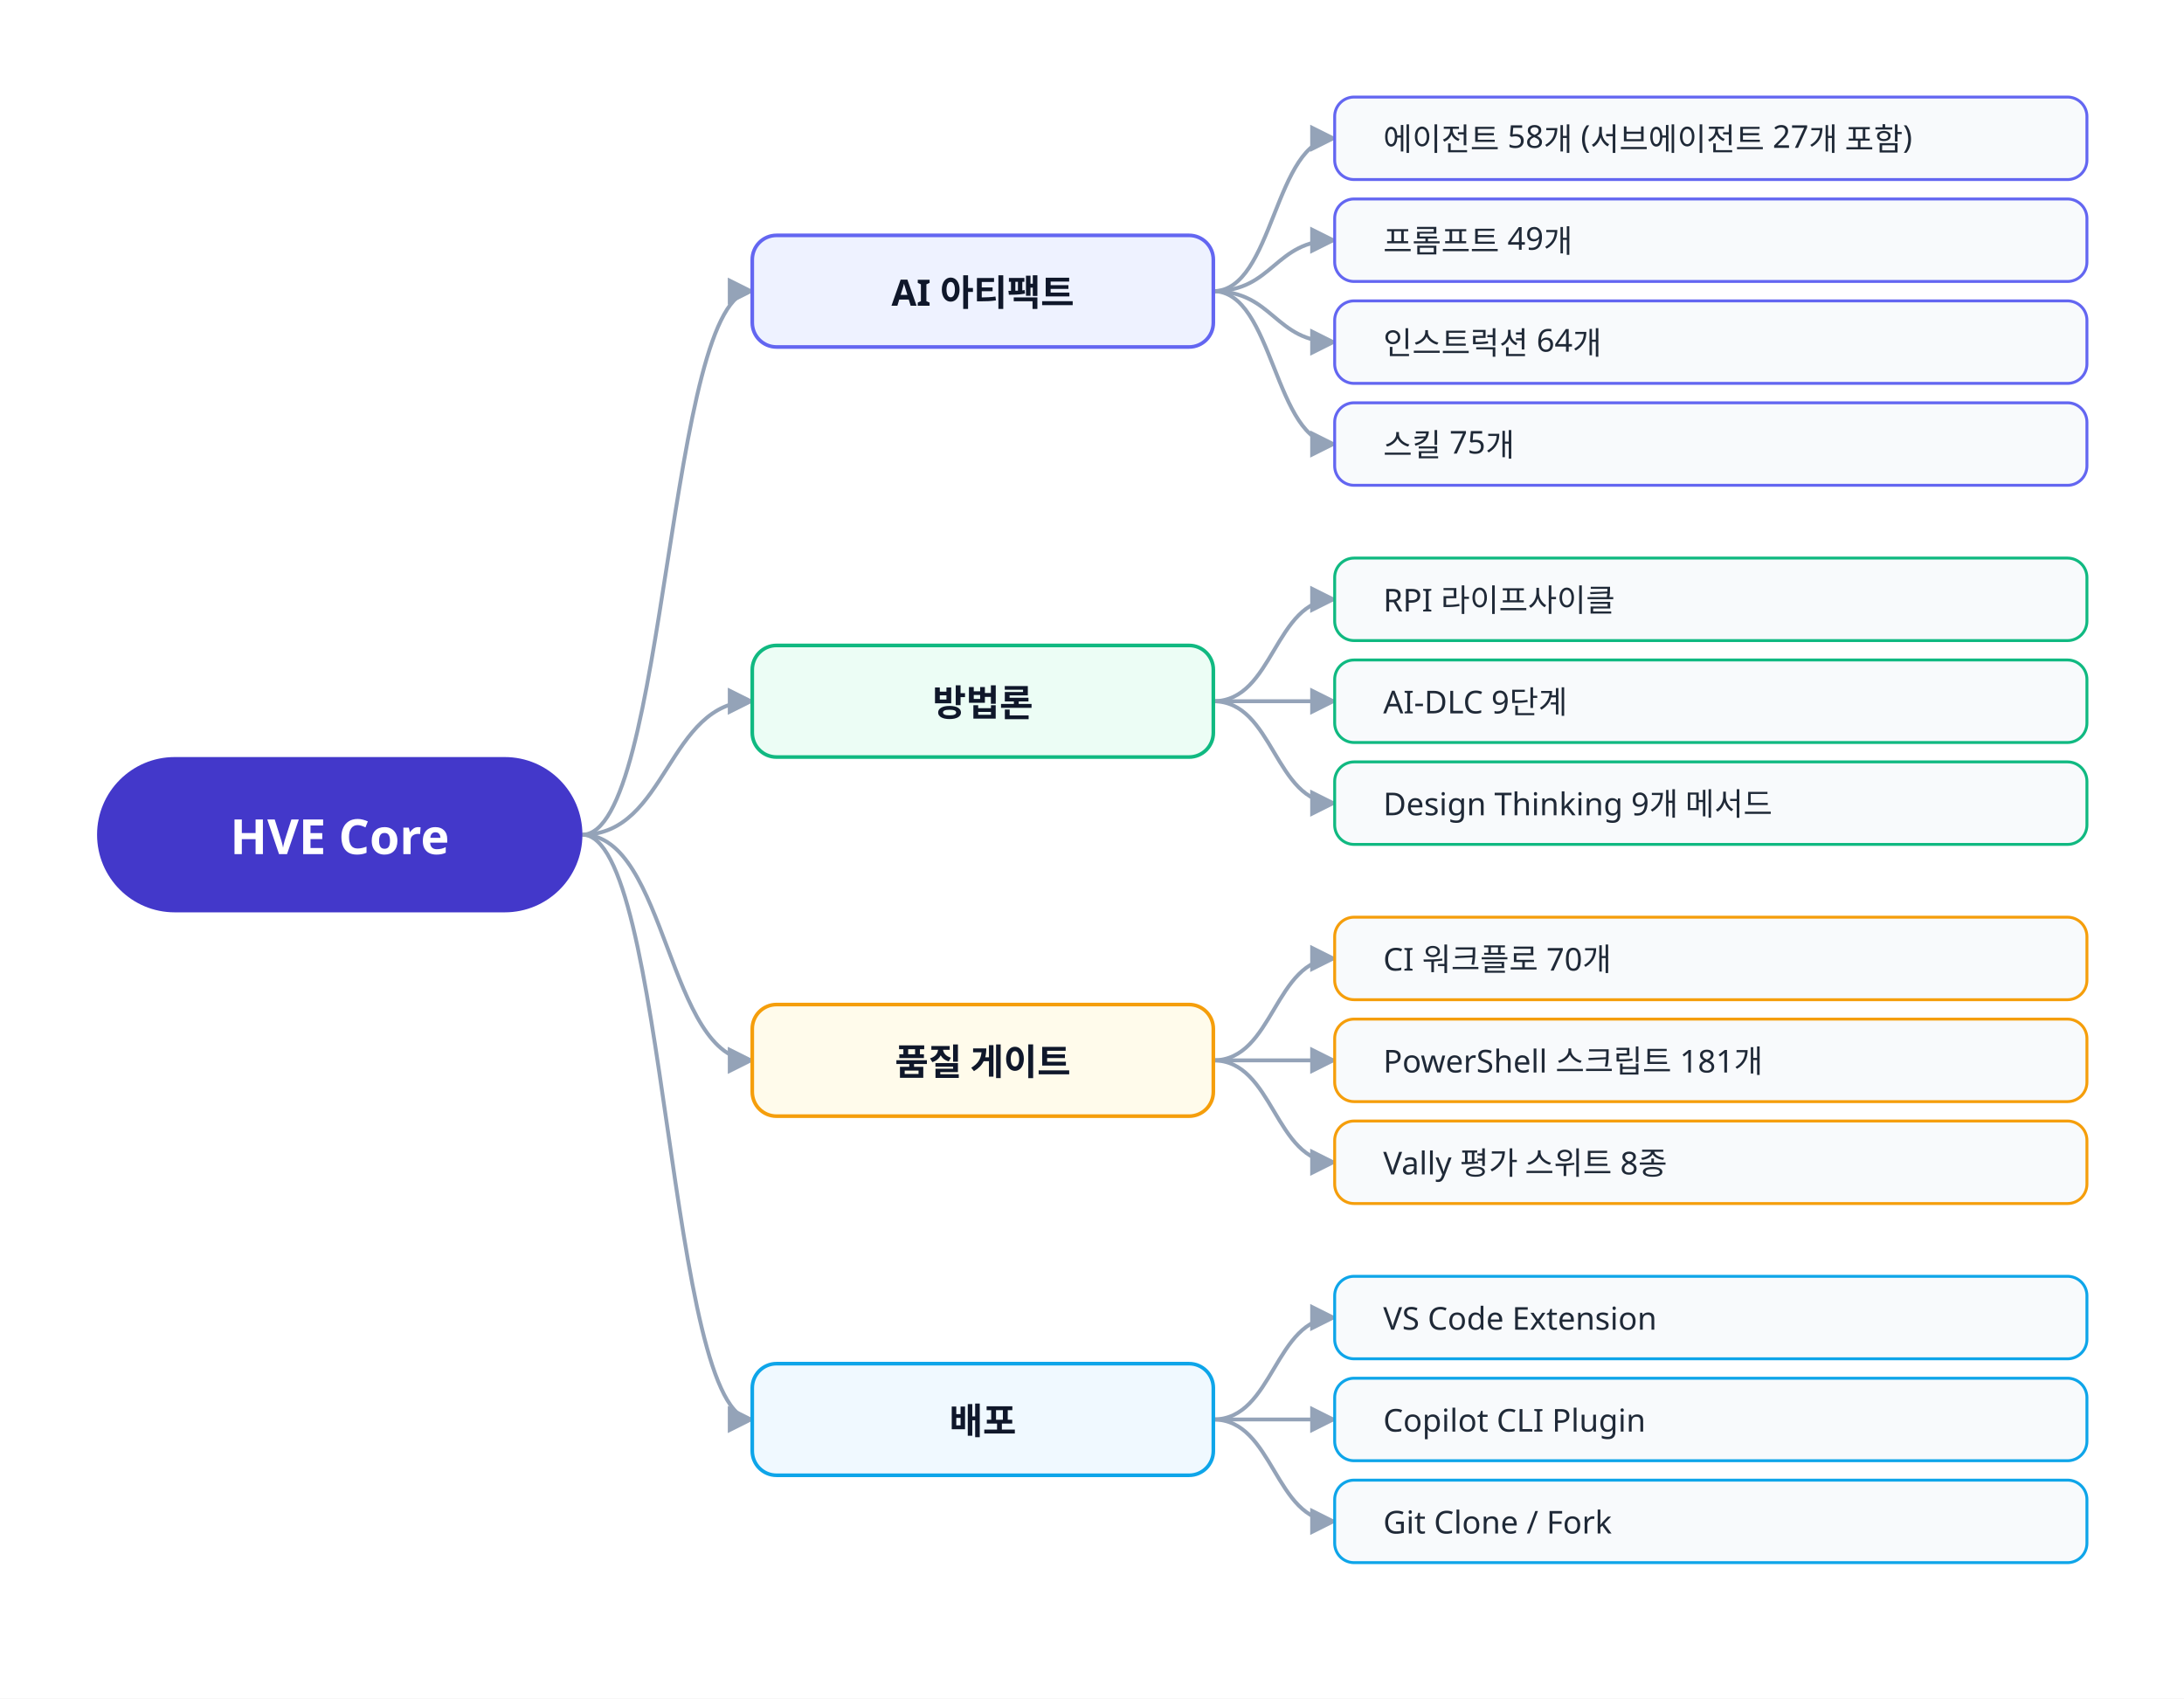
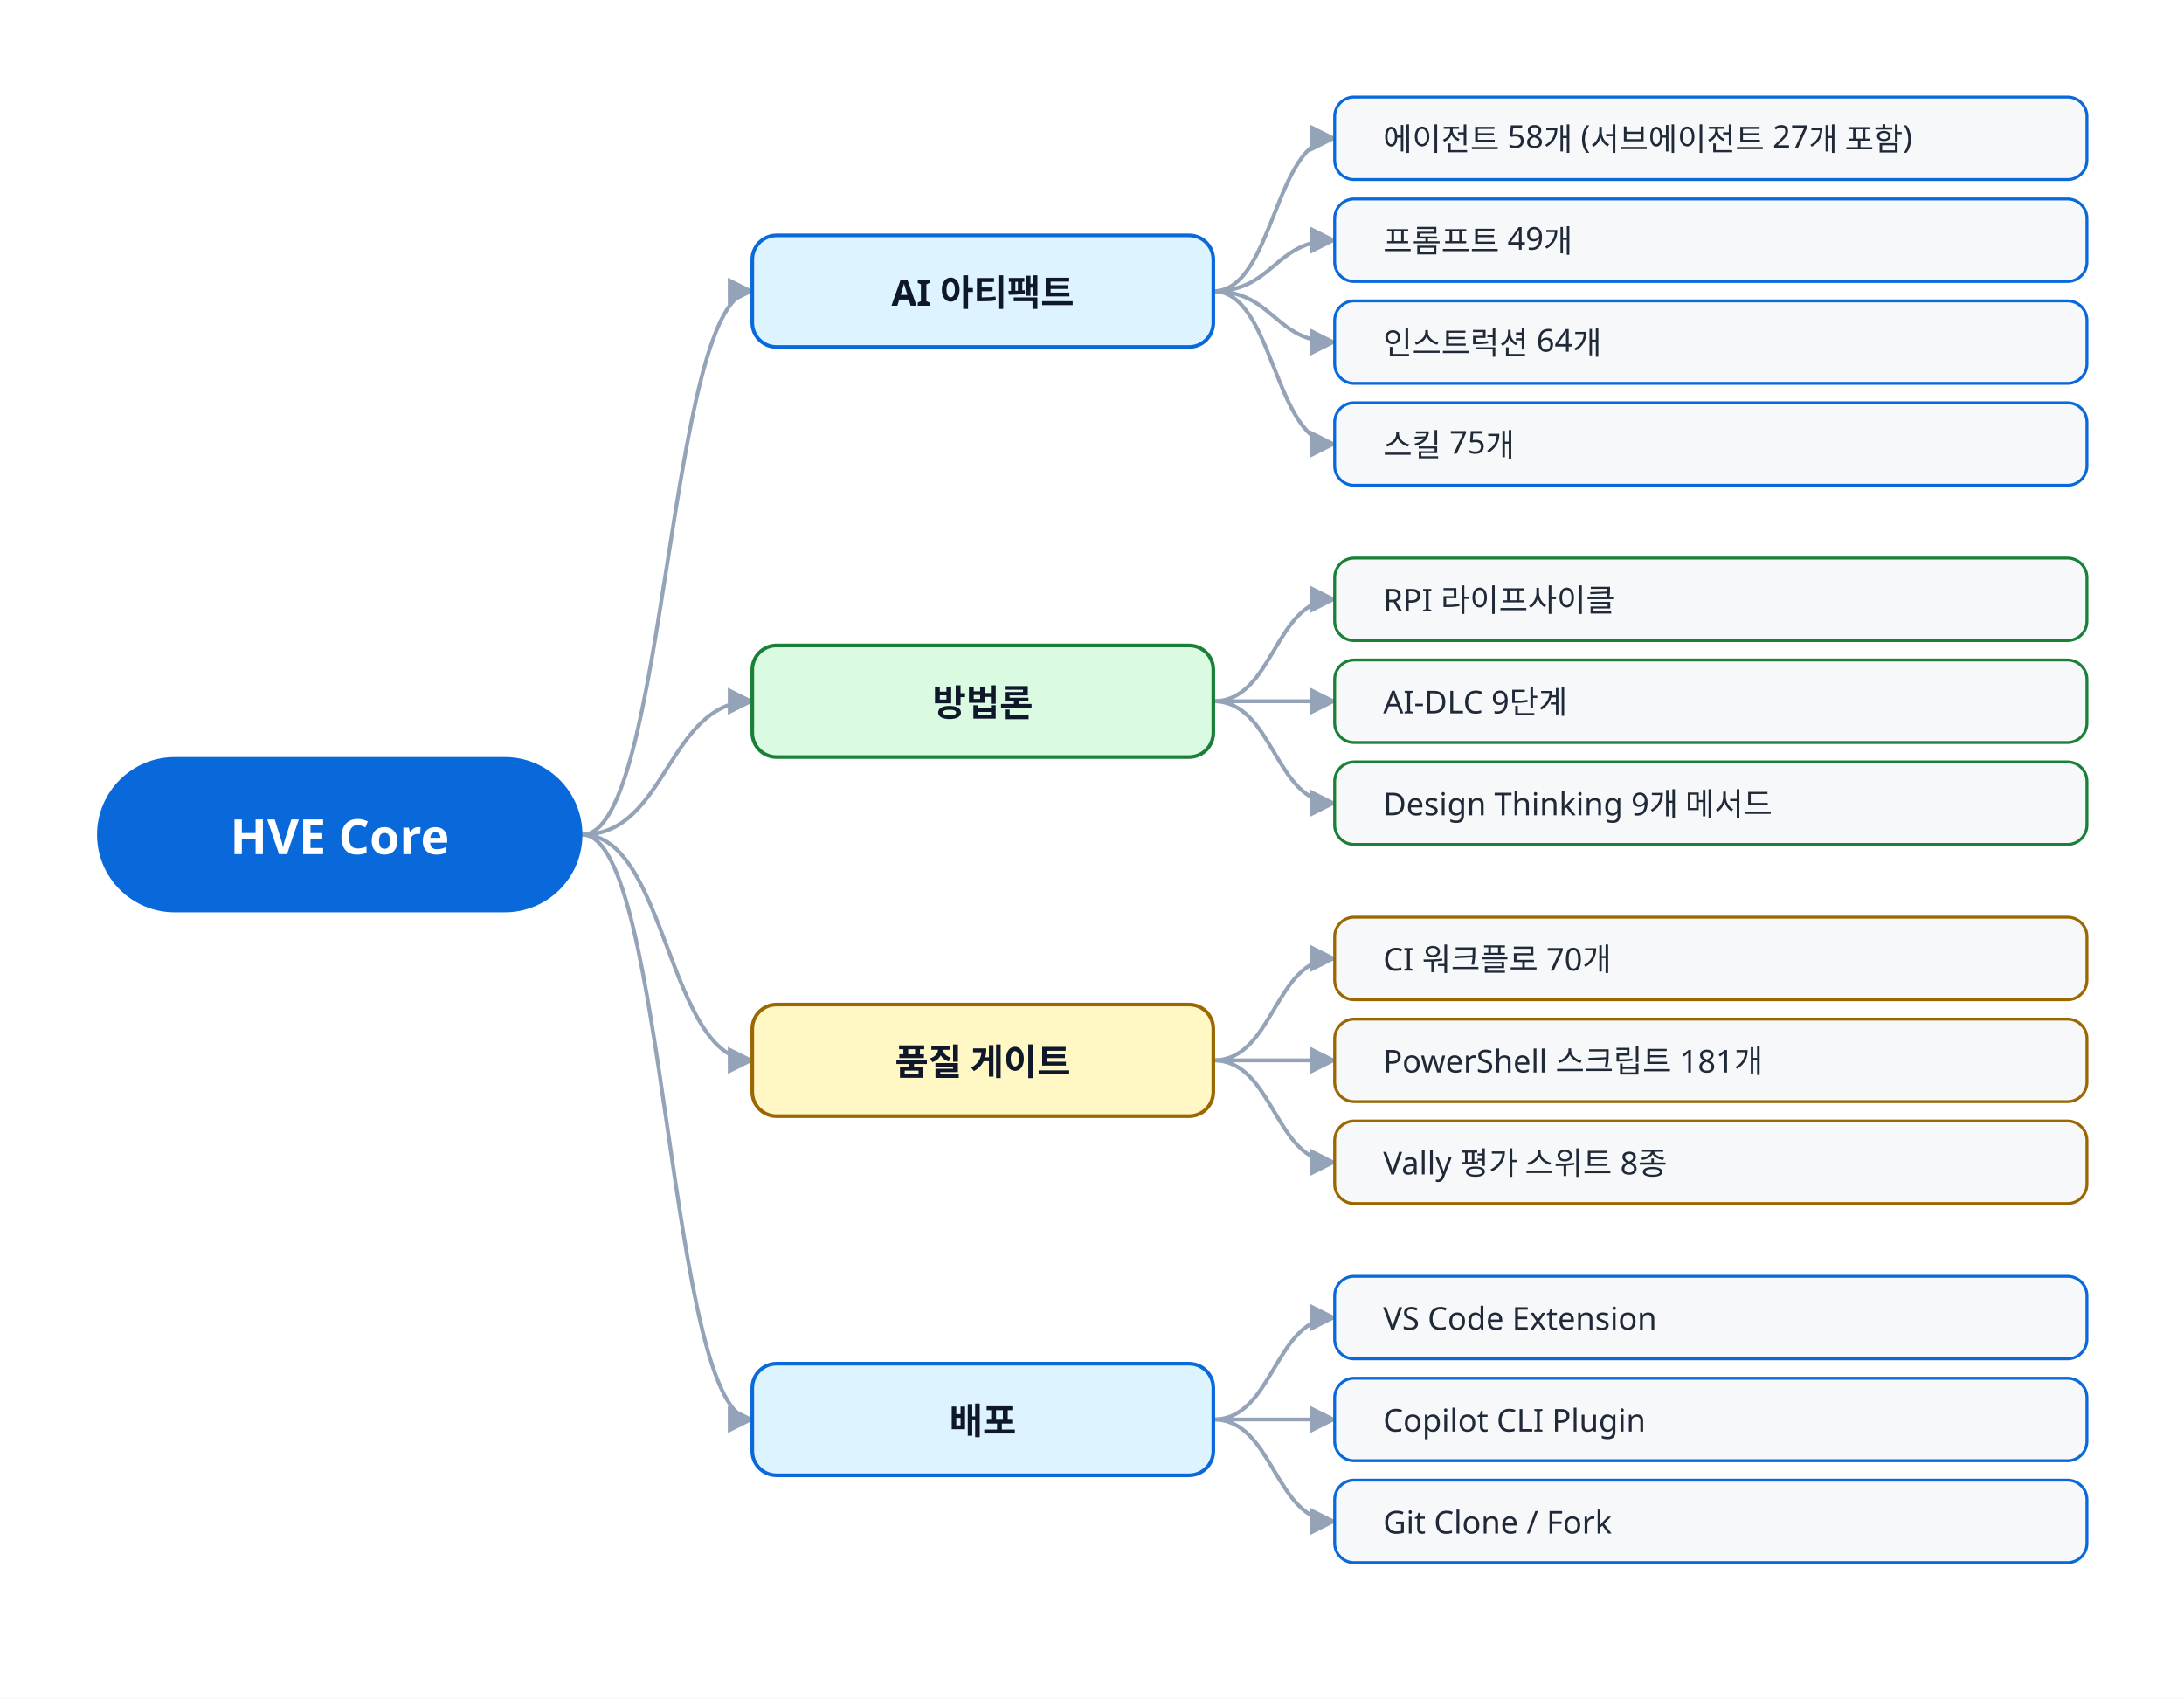
<svg xmlns="http://www.w3.org/2000/svg" viewBox="0 0 900 700" width="900" height="700" role="img" aria-labelledby="t d">
  <defs>
    <marker id="arrow" viewBox="0 0 10 10" refX="9" refY="5" markerWidth="7" markerHeight="7" orient="auto-start-reverse">
      <path d="M0 0 L10 5 L0 10 z" fill="#94a3b8" />
    </marker>
    <style>
      text { font-family: 'Segoe UI','Malgun Gothic','Apple SD Gothic Neo','Noto Sans KR',sans-serif; }
      .hub { font-size: 20px; font-weight: 700; fill: #ffffff; }
      .br { font-size: 15px; font-weight: 600; fill: #0f172a; }
      .lf { font-size: 13px; fill: #1f2937; }
      .ln { fill: none; stroke: #94a3b8; stroke-width: 1.6; marker-end: url(#arrow); }
+       /* GitHub Primer palette remap; CSS overrides presentation attributes. */
+       [fill="#eef2ff"], [fill="#f0f9ff"] { fill: #ddf4ff; }
+       [fill="#e0e7ff"] { fill: #b6e3ff; }
+       [fill="#ecfdf5"] { fill: #dafbe1; }
+       [fill="#fffbeb"], [fill="#fef9c3"] { fill: #fff8c5; }
+       [fill="#fff1f2"] { fill: #ffebe9; }
+       [fill="#f5f3ff"], [fill="#fdf2f8"] { fill: #fbefff; }
+       [fill="#f8fafc"] { fill: #f6f8fa; }
+       [fill="#4338ca"], [fill="#4f46e5"] { fill: #0969da; }
+       [fill="#1e293b"] { fill: #1f2328; }
+       [stroke="#6366f1"], [stroke="#0ea5e9"] { stroke: #0969da; }
+       [stroke="#4f46e5"] { stroke: #0550ae; }
+       [stroke="#10b981"] { stroke: #1a7f37; }
+       [stroke="#f59e0b"], [stroke="#eab308"] { stroke: #9a6700; }
+       [stroke="#f43f5e"] { stroke: #cf222e; }
+       [stroke="#8b5cf6"], [stroke="#ec4899"] { stroke: #8250df; }
+       [stroke="#94a3b8"], [stroke="#cbd5e1"] { stroke: #afb8c1; }
+       [stroke="#c7d2fe"], [stroke="#bae6fd"] { stroke: #b6e3ff; }
+       [stroke="#a7f3d0"] { stroke: #aceebb; }
+       [stroke="#fde68a"] { stroke: #f8e3a1; }
+       [stroke="#ddd6fe"] { stroke: #e0c5ff; }
    </style>
  </defs>
  <rect width="900" height="700" fill="#ffffff" />
  <path class="ln" d="M240 344 C275 344 275 120 310 120" />
  <path class="ln" d="M240 344 C275 344 275 289 310 289" />
  <path class="ln" d="M240 344 C275 344 275 437 310 437" />
  <path class="ln" d="M240 344 C275 344 275 585 310 585" />
  <path class="ln" d="M500 120 C525 120 525 57 550 57" />
  <path class="ln" d="M500 120 C525 120 525 99 550 99" />
  <path class="ln" d="M500 120 C525 120 525 141 550 141" />
  <path class="ln" d="M500 120 C525 120 525 183 550 183" />
  <path class="ln" d="M500 289 C525 289 525 247 550 247" />
  <path class="ln" d="M500 289 C525 289 525 289 550 289" />
  <path class="ln" d="M500 289 C525 289 525 331 550 331" />
  <path class="ln" d="M500 437 C525 437 525 395 550 395" />
  <path class="ln" d="M500 437 C525 437 525 437 550 437" />
  <path class="ln" d="M500 437 C525 437 525 479 550 479" />
  <path class="ln" d="M500 585 C525 585 525 543 550 543" />
  <path class="ln" d="M500 585 C525 585 525 585 550 585" />
  <path class="ln" d="M500 585 C525 585 525 627 550 627" />
  <rect x="40" y="312" width="200" height="64" rx="32" fill="#4338ca" />
  <text class="hub" x="140" y="352" text-anchor="middle">HVE Core</text>
  <rect x="310" y="97" width="190" height="46" rx="10" fill="#eef2ff" stroke="#6366f1" stroke-width="1.5" />
  <text class="br" x="405" y="126" text-anchor="middle">AI 아티팩트</text>
  <rect x="310" y="266" width="190" height="46" rx="10" fill="#ecfdf5" stroke="#10b981" stroke-width="1.5" />
  <text class="br" x="405" y="295" text-anchor="middle">방법론</text>
  <rect x="310" y="414" width="190" height="46" rx="10" fill="#fffbeb" stroke="#f59e0b" stroke-width="1.5" />
  <text class="br" x="405" y="443" text-anchor="middle">품질 게이트</text>
  <rect x="310" y="562" width="190" height="46" rx="10" fill="#f0f9ff" stroke="#0ea5e9" stroke-width="1.5" />
  <text class="br" x="405" y="591" text-anchor="middle">배포</text>
  <rect x="550" y="40" width="310" height="34" rx="8" fill="#f8fafc" stroke="#6366f1" stroke-width="1.2" />
  <text class="lf" x="570" y="62">에이전트 58개 (서브에이전트 27개 포함)</text>
  <rect x="550" y="82" width="310" height="34" rx="8" fill="#f8fafc" stroke="#6366f1" stroke-width="1.2" />
  <text class="lf" x="570" y="104">프롬프트 49개</text>
  <rect x="550" y="124" width="310" height="34" rx="8" fill="#f8fafc" stroke="#6366f1" stroke-width="1.2" />
  <text class="lf" x="570" y="146">인스트럭션 64개</text>
  <rect x="550" y="166" width="310" height="34" rx="8" fill="#f8fafc" stroke="#6366f1" stroke-width="1.2" />
  <text class="lf" x="570" y="188">스킬 75개</text>
  <rect x="550" y="230" width="310" height="34" rx="8" fill="#f8fafc" stroke="#10b981" stroke-width="1.2" />
  <text class="lf" x="570" y="252">RPI 라이프사이클</text>
  <rect x="550" y="272" width="310" height="34" rx="8" fill="#f8fafc" stroke="#10b981" stroke-width="1.2" />
  <text class="lf" x="570" y="294">AI-DLC 9단계</text>
  <rect x="550" y="314" width="310" height="34" rx="8" fill="#f8fafc" stroke="#10b981" stroke-width="1.2" />
  <text class="lf" x="570" y="336">Design Thinking 9개 메서드</text>
  <rect x="550" y="378" width="310" height="34" rx="8" fill="#f8fafc" stroke="#f59e0b" stroke-width="1.2" />
  <text class="lf" x="570" y="400">CI 워크플로 70개</text>
  <rect x="550" y="420" width="310" height="34" rx="8" fill="#f8fafc" stroke="#f59e0b" stroke-width="1.2" />
  <text class="lf" x="570" y="442">PowerShell 스크립트 181개</text>
  <rect x="550" y="462" width="310" height="34" rx="8" fill="#f8fafc" stroke="#f59e0b" stroke-width="1.2" />
  <text class="lf" x="570" y="484">Vally 평가 스위트 8종</text>
  <rect x="550" y="526" width="310" height="34" rx="8" fill="#f8fafc" stroke="#0ea5e9" stroke-width="1.2" />
  <text class="lf" x="570" y="548">VS Code Extension</text>
  <rect x="550" y="568" width="310" height="34" rx="8" fill="#f8fafc" stroke="#0ea5e9" stroke-width="1.2" />
  <text class="lf" x="570" y="590">Copilot CLI Plugin</text>
  <rect x="550" y="610" width="310" height="34" rx="8" fill="#f8fafc" stroke="#0ea5e9" stroke-width="1.2" />
  <text class="lf" x="570" y="632">Git Clone / Fork</text>
</svg>
